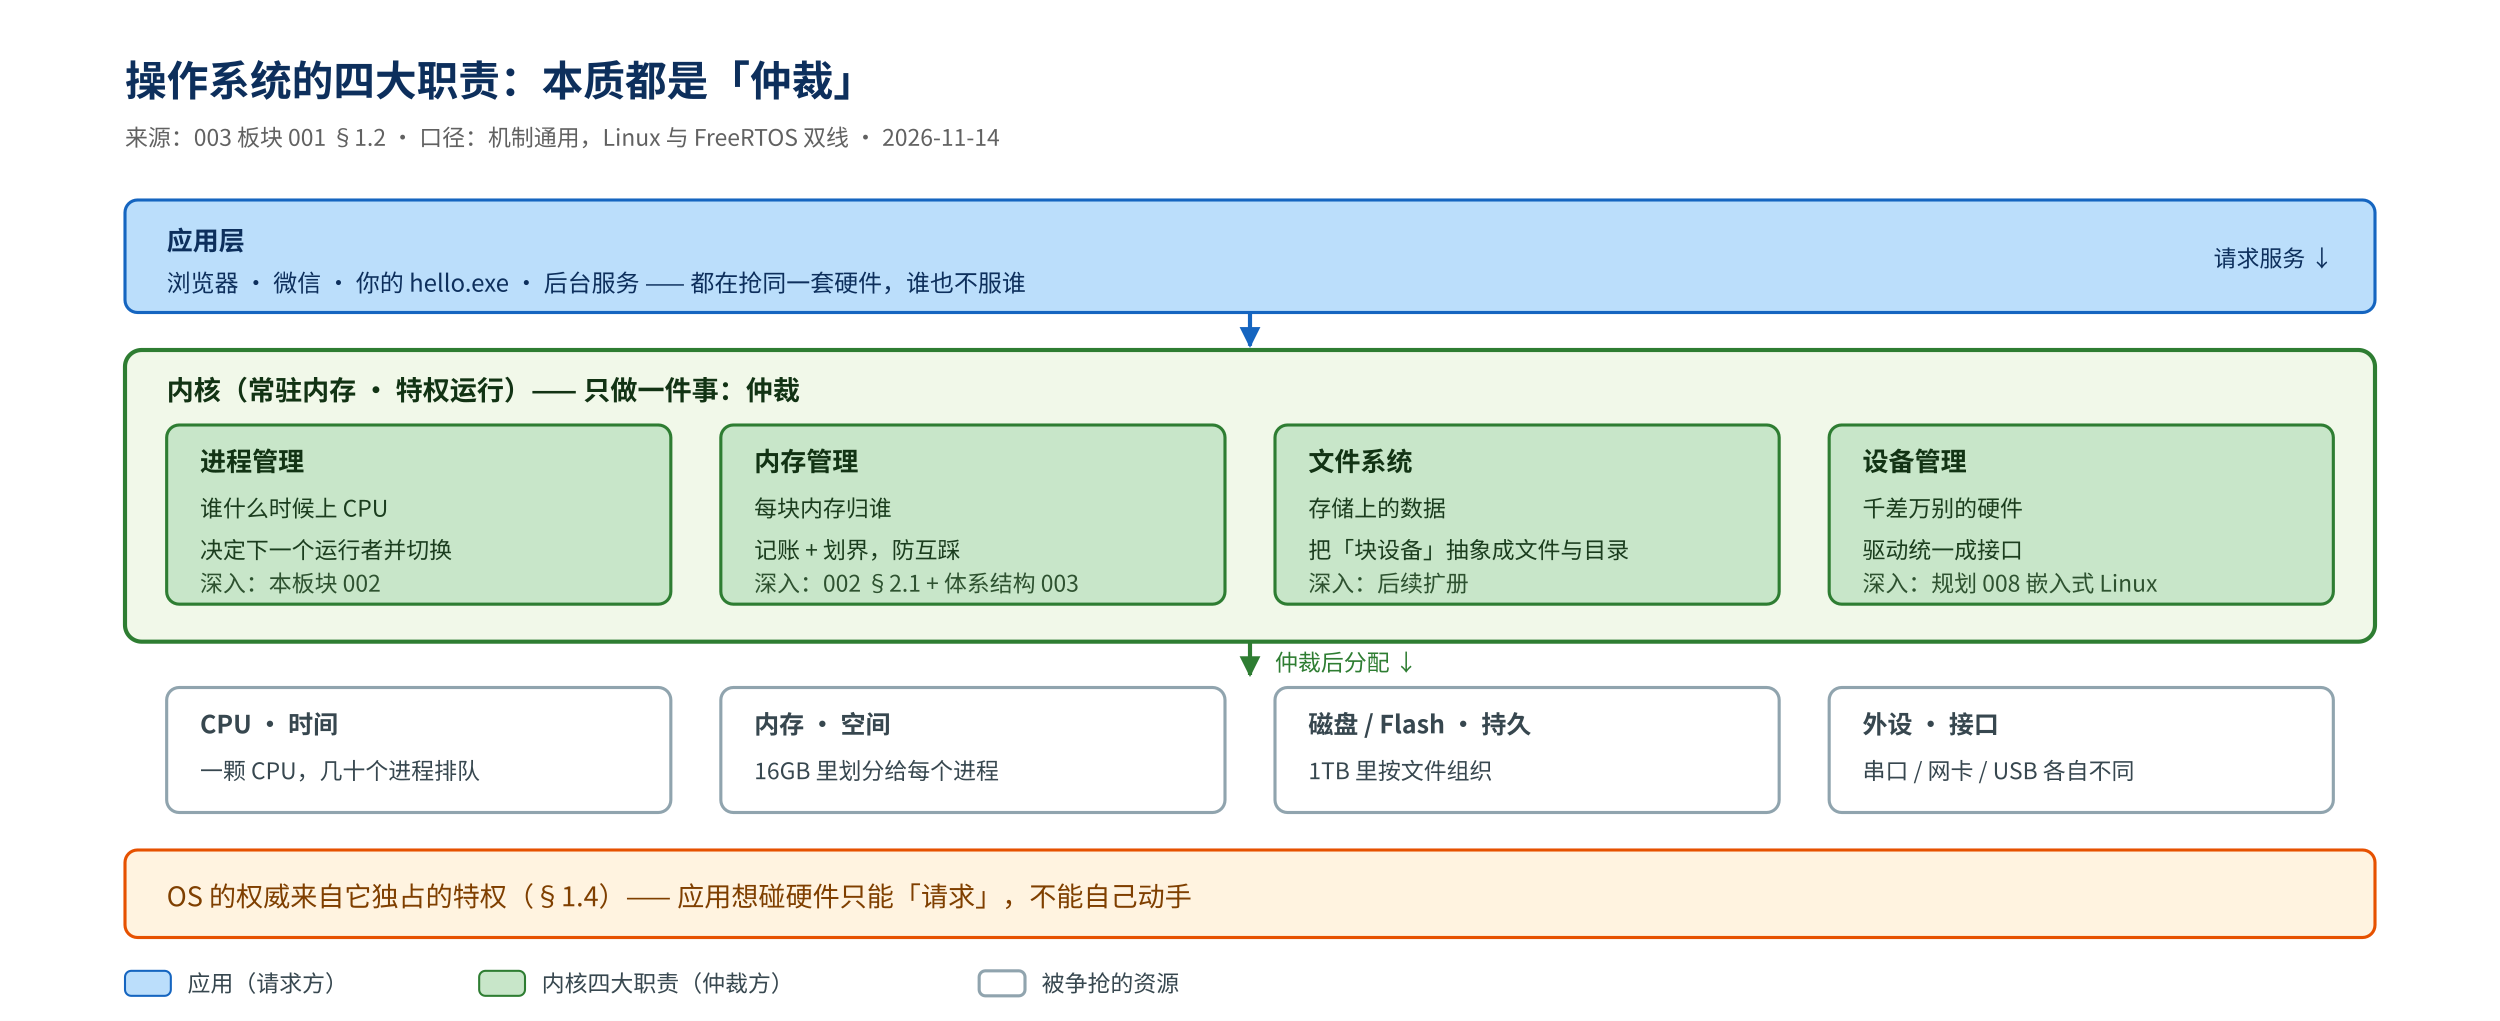
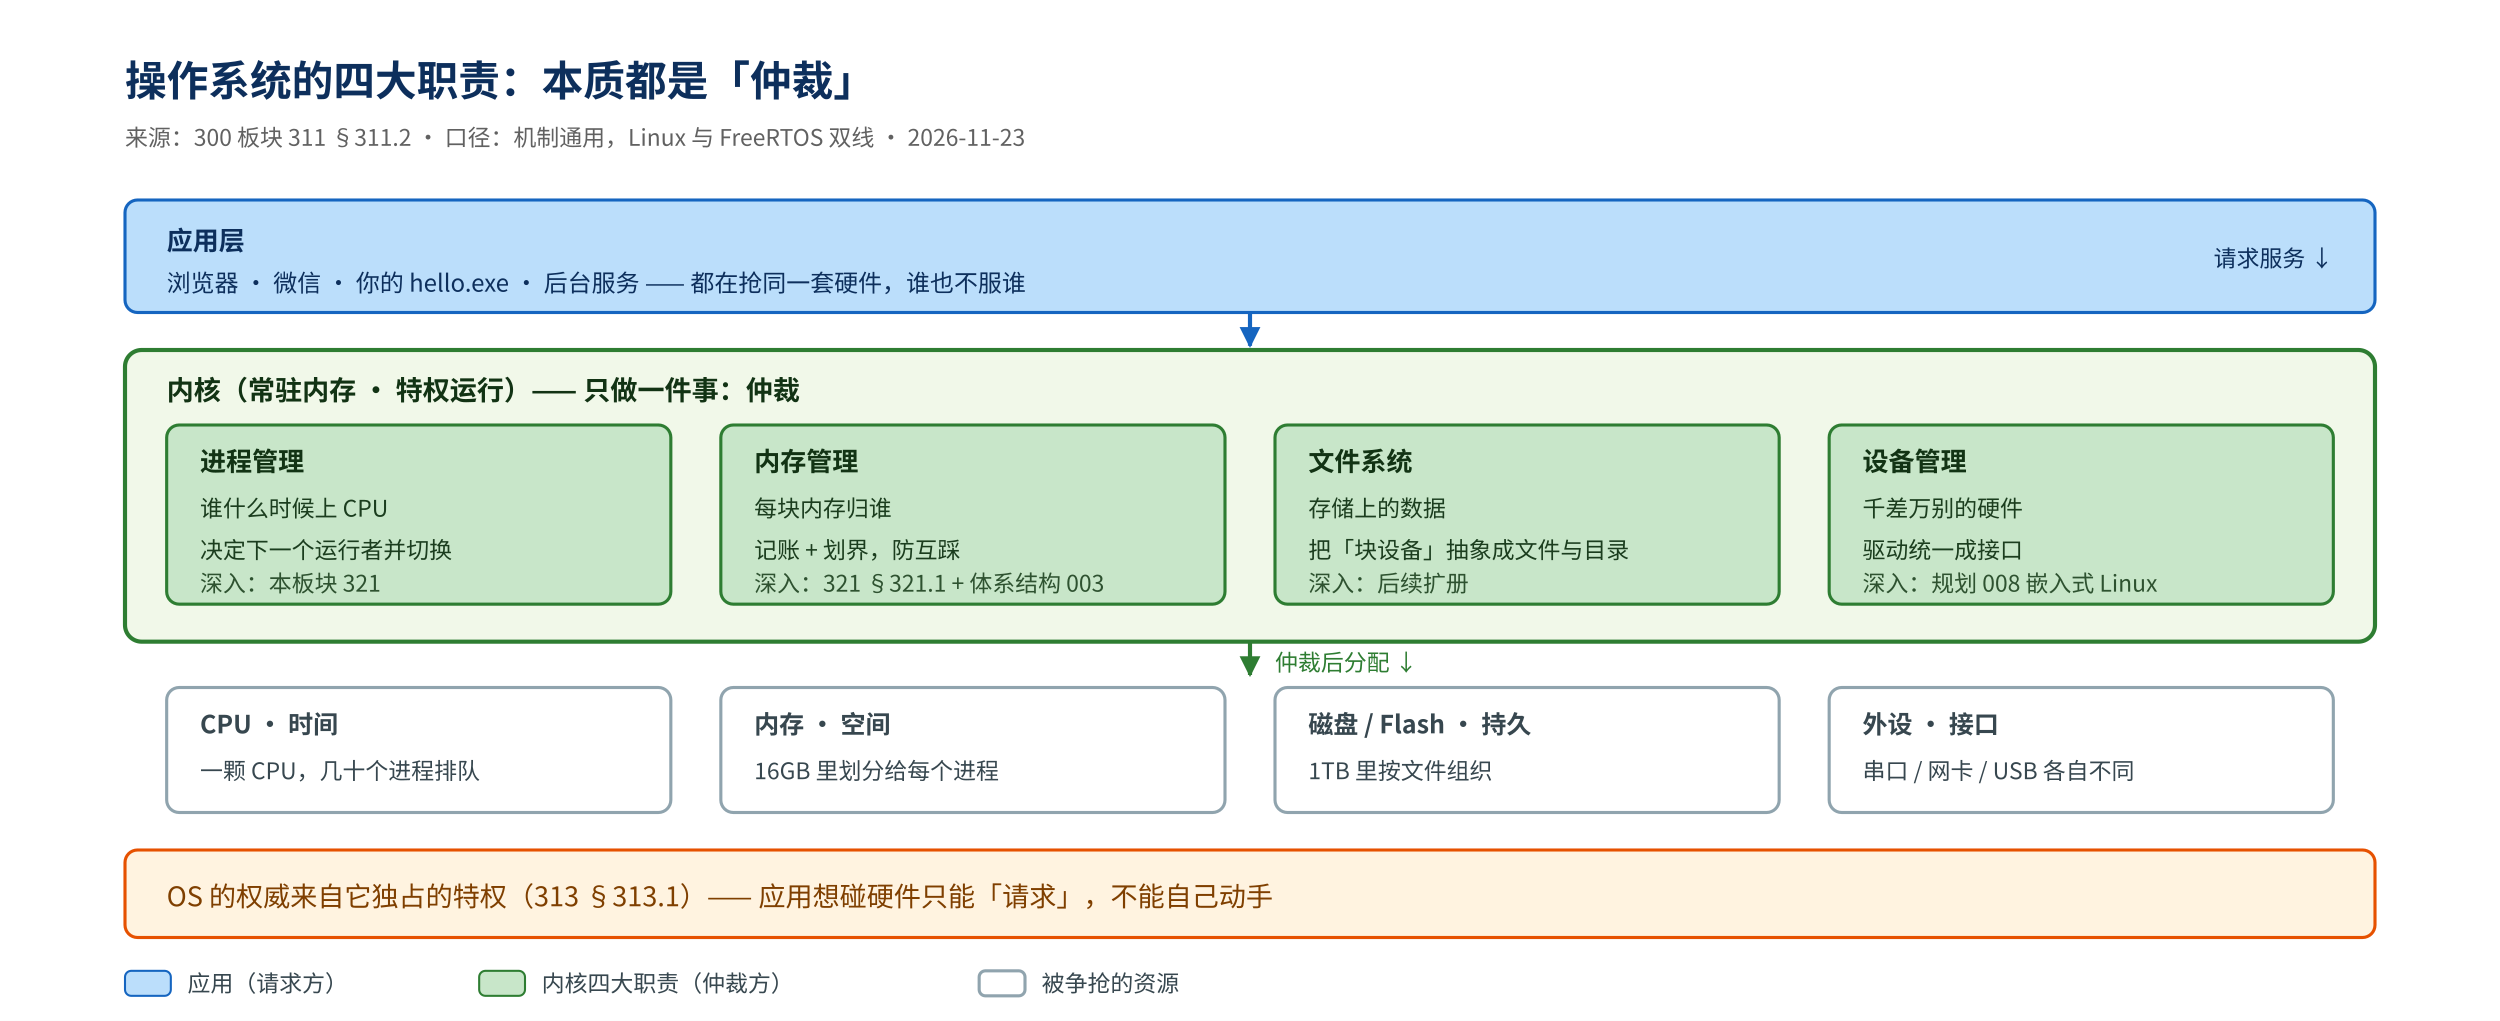
<svg xmlns="http://www.w3.org/2000/svg" viewBox="0 0 1200 490" font-family="'Microsoft YaHei','PingFang SC','Noto Sans CJK SC',sans-serif">
  <rect x="0" y="0" width="1200" height="490" fill="#ffffff" />
  <defs>
    <marker id="arrow" viewBox="0 0 10 10" refX="9" refY="5" markerWidth="10" markerHeight="10" markerUnits="userSpaceOnUse" orient="auto-start-reverse">
      <path d="M 0 0 L 10 5 L 0 10 z" fill="#1565c0" />
    </marker>
    <marker id="arrowGreen" viewBox="0 0 10 10" refX="9" refY="5" markerWidth="10" markerHeight="10" markerUnits="userSpaceOnUse" orient="auto-start-reverse">
      <path d="M 0 0 L 10 5 L 0 10 z" fill="#2e7d32" />
    </marker>
  </defs>
  <text x="60" y="46" font-size="20" font-weight="bold" fill="#0d2f5c">操作系统的四大职责：本质都是「仲裁」</text>
-   <text x="60" y="70" font-size="11" fill="#616161">来源：003 板块 001 §1.2 · 口径：机制通用，Linux 与 FreeRTOS 双线 · 2026-11-14</text>
+   <text x="60" y="70" font-size="11" fill="#616161">来源：300 板块 311 §311.2 · 口径：机制通用，Linux 与 FreeRTOS 双线 · 2026-11-23</text>
  <rect x="60" y="96" width="1080" height="54" rx="6" fill="#bbdefb" stroke="#1565c0" stroke-width="1.5" />
  <text x="80" y="120" font-size="12.5" font-weight="bold" fill="#0d2f5c">应用层</text>
  <text x="80" y="140" font-size="11.5" fill="#0d2f5c">浏览器 · 微信 · 你的 hello.exe · 后台服务 —— 都在抢同一套硬件，谁也不服谁</text>
  <text x="1120" y="128" font-size="11" fill="#0d2f5c" text-anchor="end">请求服务 ↓</text>
  <rect x="60" y="168" width="1080" height="140" rx="8" fill="#f1f8e9" stroke="#2e7d32" stroke-width="2" />
  <text x="80" y="192" font-size="13" font-weight="bold" fill="#123314">内核（常驻内存 · 特权运行）—— 只做一件事：仲裁</text>
  <rect x="80" y="204" width="242" height="86" rx="6" fill="#c8e6c9" stroke="#2e7d32" stroke-width="1.5" />
  <text x="96" y="226" font-size="12.5" font-weight="bold" fill="#123314">进程管理</text>
  <text x="96" y="248" font-size="11" fill="#1b3d1e">谁什么时候上 CPU</text>
  <text x="96" y="268" font-size="11" fill="#1b3d1e">决定下一个运行者并切换</text>
-   <text x="96" y="284" font-size="11" fill="#2e5230">深入：本板块 002</text>
+   <text x="96" y="284" font-size="11" fill="#2e5230">深入：本板块 321</text>
  <rect x="346" y="204" width="242" height="86" rx="6" fill="#c8e6c9" stroke="#2e7d32" stroke-width="1.5" />
  <text x="362" y="226" font-size="12.5" font-weight="bold" fill="#123314">内存管理</text>
  <text x="362" y="248" font-size="11" fill="#1b3d1e">每块内存归谁</text>
  <text x="362" y="268" font-size="11" fill="#1b3d1e">记账 + 划界，防互踩</text>
-   <text x="362" y="284" font-size="11" fill="#2e5230">深入：002 §2.1 + 体系结构 003</text>
+   <text x="362" y="284" font-size="11" fill="#2e5230">深入：321 §321.1 + 体系结构 003</text>
  <rect x="612" y="204" width="242" height="86" rx="6" fill="#c8e6c9" stroke="#2e7d32" stroke-width="1.5" />
  <text x="628" y="226" font-size="12.5" font-weight="bold" fill="#123314">文件系统</text>
  <text x="628" y="248" font-size="11" fill="#1b3d1e">存储上的数据</text>
  <text x="628" y="268" font-size="11" fill="#1b3d1e">把「块设备」抽象成文件与目录</text>
  <text x="628" y="284" font-size="11" fill="#2e5230">深入：后续扩册</text>
  <rect x="878" y="204" width="242" height="86" rx="6" fill="#c8e6c9" stroke="#2e7d32" stroke-width="1.5" />
  <text x="894" y="226" font-size="12.5" font-weight="bold" fill="#123314">设备管理</text>
  <text x="894" y="248" font-size="11" fill="#1b3d1e">千差万别的硬件</text>
  <text x="894" y="268" font-size="11" fill="#1b3d1e">驱动统一成接口</text>
  <text x="894" y="284" font-size="11" fill="#2e5230">深入：规划 008 嵌入式 Linux</text>
  <line x1="600" y1="150" x2="600" y2="166" stroke="#1565c0" stroke-width="2" marker-end="url(#arrow)" />
  <line x1="600" y1="308" x2="600" y2="324" stroke="#2e7d32" stroke-width="2" marker-end="url(#arrowGreen)" />
  <text x="612" y="322" font-size="11" fill="#2e7d32">仲裁后分配 ↓</text>
  <rect x="80" y="330" width="242" height="60" rx="6" fill="#ffffff" stroke="#90a4ae" stroke-width="1.5" />
  <text x="96" y="352" font-size="12" font-weight="bold" fill="#37474f">CPU · 时间</text>
  <text x="96" y="374" font-size="11" fill="#37474f">一颗 CPU，几十个进程排队</text>
  <rect x="346" y="330" width="242" height="60" rx="6" fill="#ffffff" stroke="#90a4ae" stroke-width="1.5" />
  <text x="362" y="352" font-size="12" font-weight="bold" fill="#37474f">内存 · 空间</text>
  <text x="362" y="374" font-size="11" fill="#37474f">16GB 里划分给每个进程</text>
  <rect x="612" y="330" width="242" height="60" rx="6" fill="#ffffff" stroke="#90a4ae" stroke-width="1.5" />
  <text x="628" y="352" font-size="12" font-weight="bold" fill="#37474f">磁盘 / Flash · 持久</text>
  <text x="628" y="374" font-size="11" fill="#37474f">1TB 里按文件组织</text>
  <rect x="878" y="330" width="242" height="60" rx="6" fill="#ffffff" stroke="#90a4ae" stroke-width="1.5" />
  <text x="894" y="352" font-size="12" font-weight="bold" fill="#37474f">外设 · 接口</text>
  <text x="894" y="374" font-size="11" fill="#37474f">串口 / 网卡 / USB 各自不同</text>
  <rect x="60" y="408" width="1080" height="42" rx="6" fill="#fff3e0" stroke="#e65100" stroke-width="1.5" />
-   <text x="80" y="435" font-size="13" fill="#7f3f00">OS 的权威来自它独占的特权（§1.4）—— 应用想碰硬件只能「请求」，不能自己动手</text>
+   <text x="80" y="435" font-size="13" fill="#7f3f00">OS 的权威来自它独占的特权（313 §313.1）—— 应用想碰硬件只能「请求」，不能自己动手</text>
  <rect x="60" y="466" width="22" height="12" rx="3" fill="#bbdefb" stroke="#1565c0" stroke-width="1" />
  <text x="90" y="476" font-size="11" fill="#37474f">应用（请求方）</text>
  <rect x="230" y="466" width="22" height="12" rx="3" fill="#c8e6c9" stroke="#2e7d32" stroke-width="1" />
  <text x="260" y="476" font-size="11" fill="#37474f">内核四大职责（仲裁方）</text>
  <rect x="470" y="466" width="22" height="12" rx="3" fill="#ffffff" stroke="#90a4ae" stroke-width="1.5" />
  <text x="500" y="476" font-size="11" fill="#37474f">被争抢的资源</text>
</svg>
